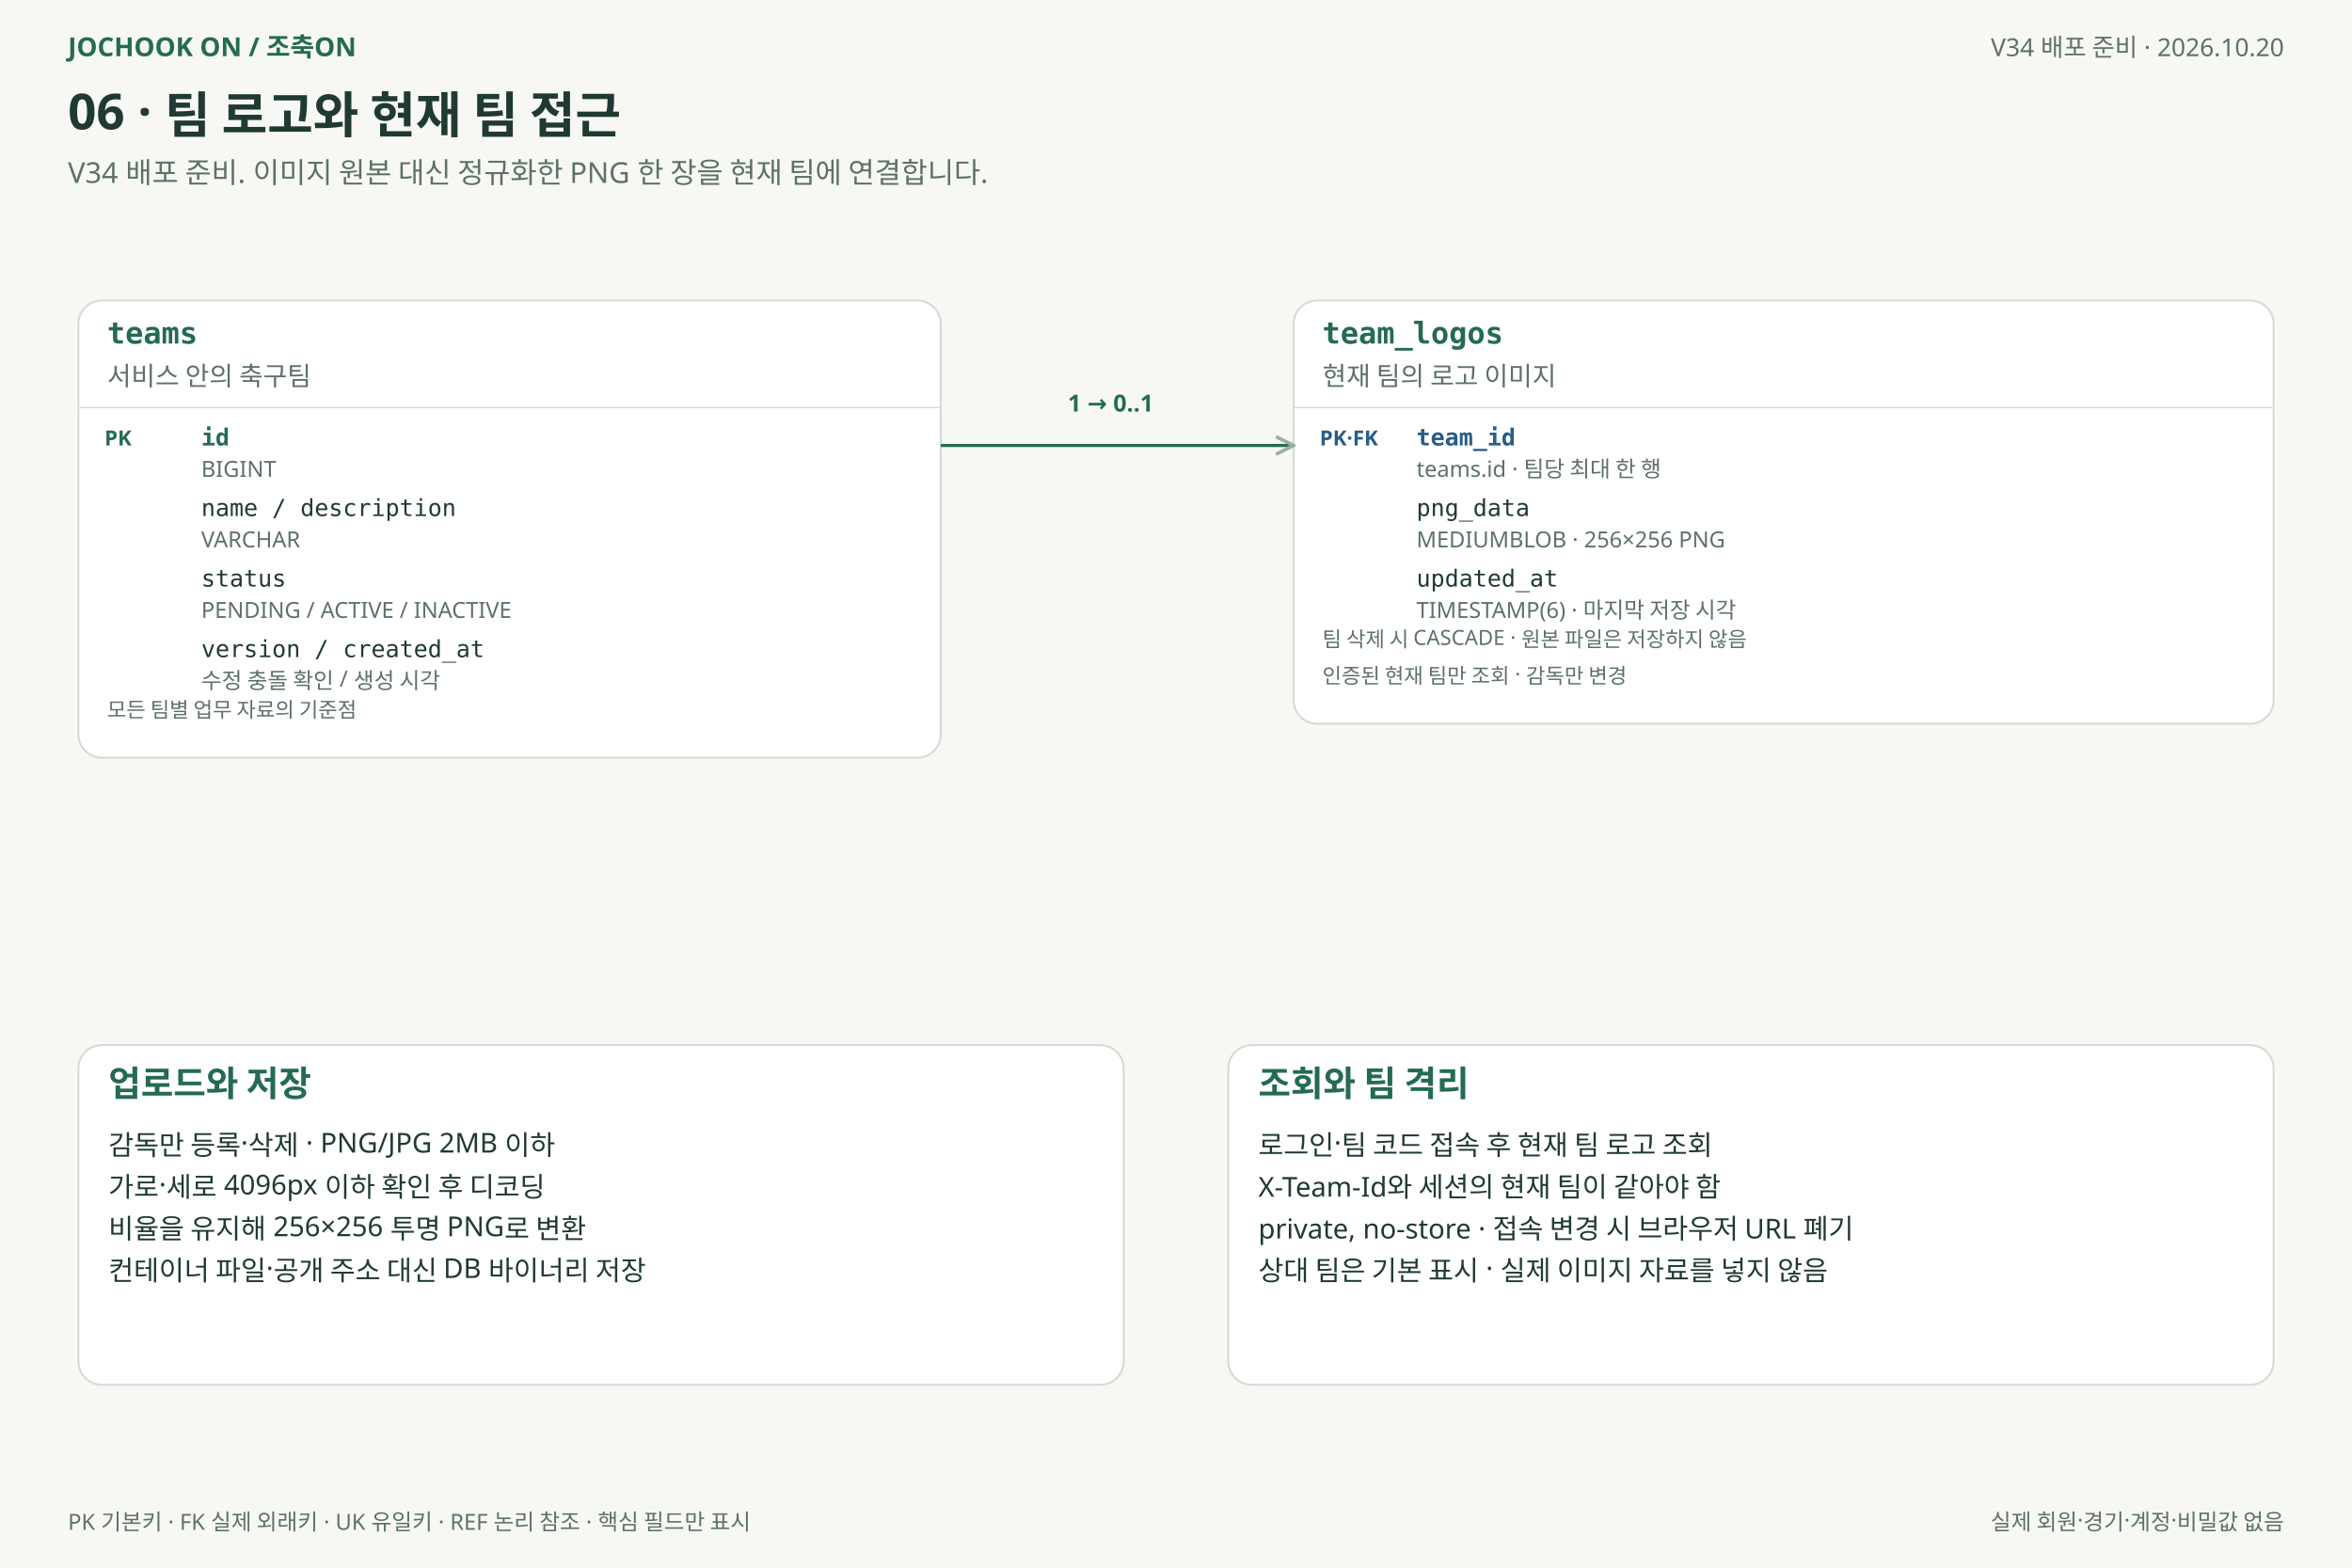
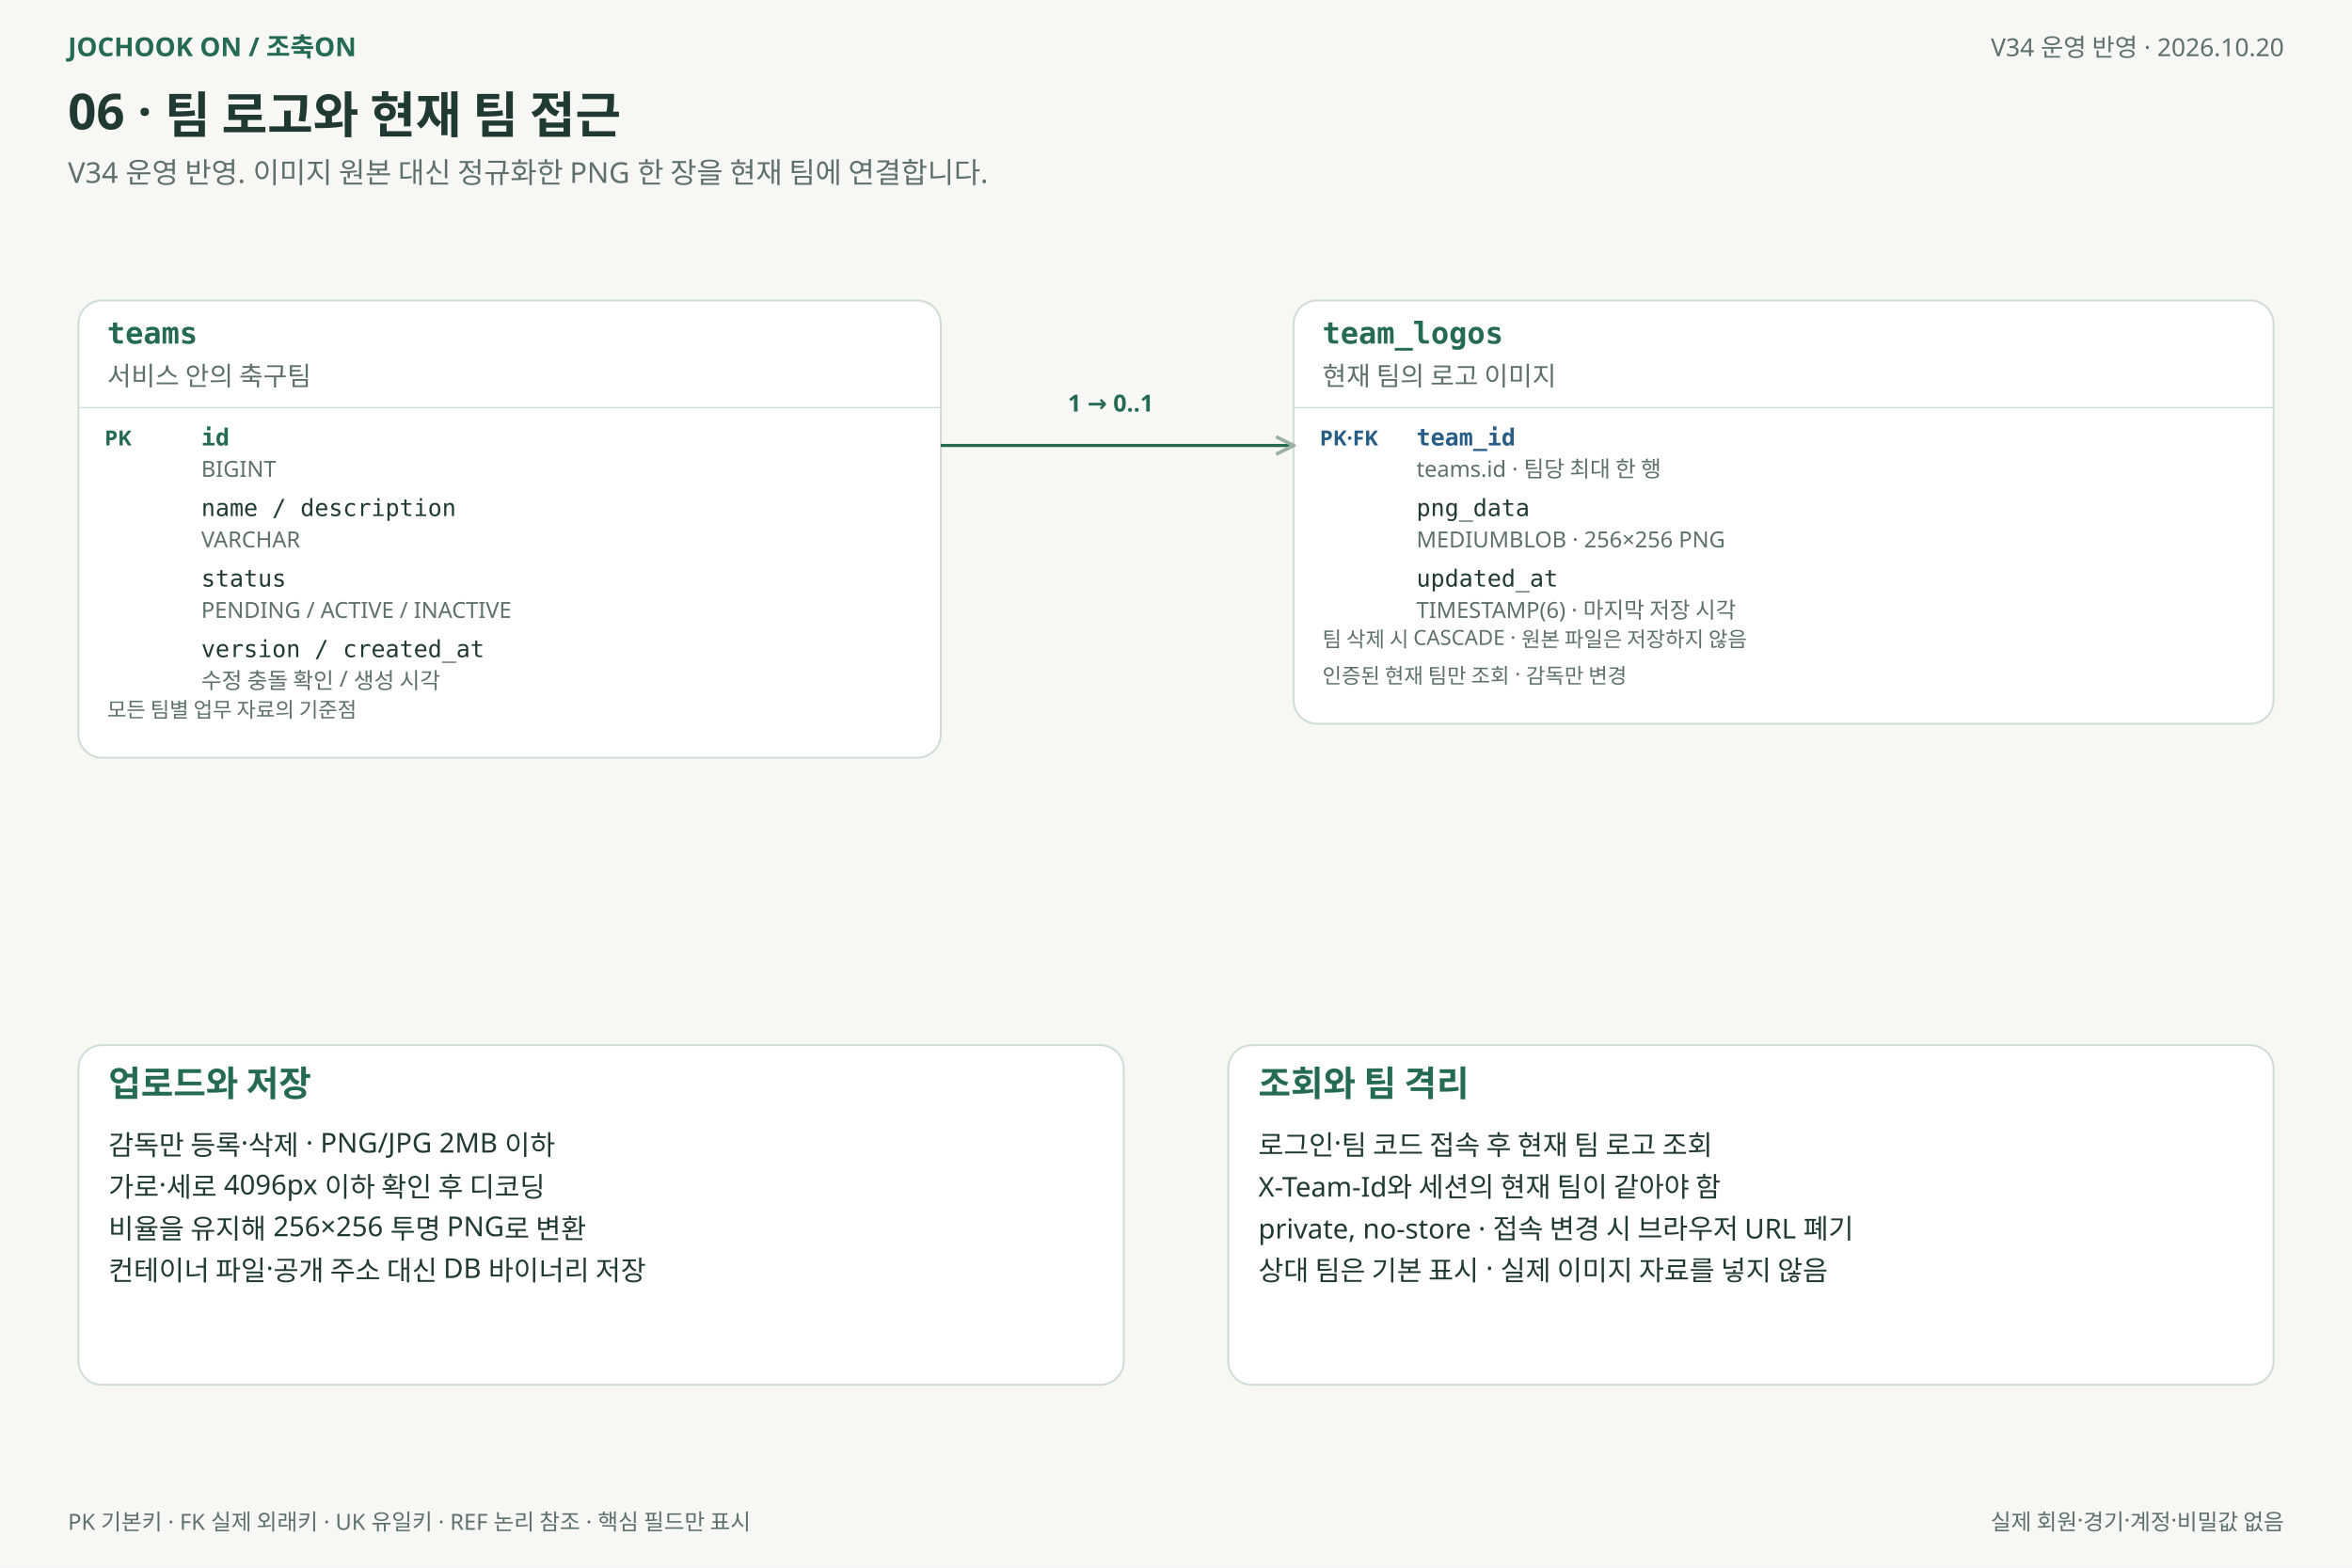
<svg xmlns="http://www.w3.org/2000/svg" width="1800" height="1200" viewBox="0 0 1800 1200" role="img" aria-labelledby="title desc">
  <defs>
    <marker id="arrow" viewBox="0 0 10 10" refX="9" refY="5" markerWidth="7" markerHeight="7" orient="auto">
      <path d="M1 1 L9 5 L1 9" fill="none" stroke="#9bb0a4" stroke-width="1.6" />
    </marker>
  </defs>
  <rect width="1800" height="1200" fill="#f7f8f4" />
  <g font-family="Malgun Gothic, Apple SD Gothic Neo, Noto Sans KR, sans-serif">
    <text x="52" y="43" font-size="20" fill="#246b51" font-weight="700" text-anchor="start">JOCHOOK ON / 조축ON</text>
-     <text x="1748" y="43" font-size="19" fill="#5d7168" font-weight="400" text-anchor="end">V34 배포 준비 · 2026.10.20</text>
+     <text x="1748" y="43" font-size="19" fill="#5d7168" font-weight="400" text-anchor="end">V34 운영 반영 · 2026.10.20</text>
    <text x="52" y="99" font-size="38" fill="#203a33" font-weight="700" text-anchor="start">06 · 팀 로고와 현재 팀 접근</text>
-     <text x="52" y="140" font-size="22" fill="#5d7168" font-weight="400" text-anchor="start">V34 배포 준비. 이미지 원본 대신 정규화한 PNG 한 장을 현재 팀에 연결합니다.</text>
+     <text x="52" y="140" font-size="22" fill="#5d7168" font-weight="400" text-anchor="start">V34 운영 반영. 이미지 원본 대신 정규화한 PNG 한 장을 현재 팀에 연결합니다.</text>
    <rect x="60" y="230" width="660" height="350" rx="18" fill="#fff" stroke="#cfddd4" stroke-width="1.5" />
    <text x="82" y="263" font-size="23" fill="#246b51" font-weight="700" text-anchor="start" font-family="Consolas, monospace">teams</text>
    <text x="82" y="295" font-size="20" fill="#5d7168" font-weight="400" text-anchor="start">서비스 안의 축구팀</text>
    <path d="M 60 312 H 720" stroke="#cfddd4" />
    <text x="80" y="341" font-size="16" fill="#246b51" font-weight="700" text-anchor="start">PK</text>
    <text x="154" y="341" font-size="18" fill="#246b51" font-weight="600" text-anchor="start" font-family="Consolas, monospace">id</text>
    <text x="154" y="365" font-size="17" fill="#5d7168" font-weight="400" text-anchor="start">BIGINT</text>
    <text x="154" y="395" font-size="18" fill="#203a33" font-weight="400" text-anchor="start" font-family="Consolas, monospace">name / description</text>
    <text x="154" y="419" font-size="17" fill="#5d7168" font-weight="400" text-anchor="start">VARCHAR</text>
    <text x="154" y="449" font-size="18" fill="#203a33" font-weight="400" text-anchor="start" font-family="Consolas, monospace">status</text>
    <text x="154" y="473" font-size="17" fill="#5d7168" font-weight="400" text-anchor="start">PENDING / ACTIVE / INACTIVE</text>
    <text x="154" y="503" font-size="18" fill="#203a33" font-weight="400" text-anchor="start" font-family="Consolas, monospace">version / created_at</text>
    <text x="154" y="527" font-size="17" fill="#5d7168" font-weight="400" text-anchor="start">수정 충돌 확인 / 생성 시각</text>
    <text x="82" y="549" font-size="16" fill="#5d7168" font-weight="400" text-anchor="start">모든 팀별 업무 자료의 기준점</text>
    <rect x="990" y="230" width="750" height="324" rx="18" fill="#fff" stroke="#cfddd4" stroke-width="1.5" />
    <text x="1012" y="263" font-size="23" fill="#246b51" font-weight="700" text-anchor="start" font-family="Consolas, monospace">team_logos</text>
    <text x="1012" y="295" font-size="20" fill="#5d7168" font-weight="400" text-anchor="start">현재 팀의 로고 이미지</text>
    <path d="M 990 312 H 1740" stroke="#cfddd4" />
    <text x="1010" y="341" font-size="16" fill="#285d86" font-weight="700" text-anchor="start">PK·FK</text>
    <text x="1084" y="341" font-size="18" fill="#285d86" font-weight="600" text-anchor="start" font-family="Consolas, monospace">team_id</text>
    <text x="1084" y="365" font-size="17" fill="#5d7168" font-weight="400" text-anchor="start">teams.id · 팀당 최대 한 행</text>
    <text x="1084" y="395" font-size="18" fill="#203a33" font-weight="400" text-anchor="start" font-family="Consolas, monospace">png_data</text>
    <text x="1084" y="419" font-size="17" fill="#5d7168" font-weight="400" text-anchor="start">MEDIUMBLOB · 256×256 PNG</text>
    <text x="1084" y="449" font-size="18" fill="#203a33" font-weight="400" text-anchor="start" font-family="Consolas, monospace">updated_at</text>
    <text x="1084" y="473" font-size="17" fill="#5d7168" font-weight="400" text-anchor="start">TIMESTAMP(6) · 마지막 저장 시각</text>
    <text x="1012" y="495" font-size="16" fill="#5d7168" font-weight="400" text-anchor="start">팀 삭제 시 CASCADE · 원본 파일은 저장하지 않음</text>
    <text x="1012" y="523" font-size="16" fill="#5d7168" font-weight="400" text-anchor="start">인증된 현재 팀만 조회 · 감독만 변경</text>
    <path d="M 720 341 L 850 341 L 850 341 L 990 341" stroke="#246b51" stroke-width="2.4" fill="none" marker-end="url(#arrow)" />
    <text x="850" y="315" font-size="18" fill="#246b51" font-weight="600" text-anchor="middle">1 → 0..1</text>
    <rect x="60" y="800" width="800" height="260" rx="18" fill="#fff" stroke="#cfddd4" stroke-width="1.5" />
    <text x="83" y="839" font-size="27" fill="#246b51" font-weight="700" text-anchor="start">업로드와 저장</text>
    <text x="83" y="884" font-size="21" fill="#203a33" font-weight="400" text-anchor="start">감독만 등록·삭제 · PNG/JPG 2MB 이하</text>
    <text x="83" y="916" font-size="21" fill="#203a33" font-weight="400" text-anchor="start">가로·세로 4096px 이하 확인 후 디코딩</text>
    <text x="83" y="948" font-size="21" fill="#203a33" font-weight="400" text-anchor="start">비율을 유지해 256×256 투명 PNG로 변환</text>
    <text x="83" y="980" font-size="21" fill="#203a33" font-weight="400" text-anchor="start">컨테이너 파일·공개 주소 대신 DB 바이너리 저장</text>
    <rect x="940" y="800" width="800" height="260" rx="18" fill="#fff" stroke="#cfddd4" stroke-width="1.5" />
    <text x="963" y="839" font-size="27" fill="#246b51" font-weight="700" text-anchor="start">조회와 팀 격리</text>
    <text x="963" y="884" font-size="21" fill="#203a33" font-weight="400" text-anchor="start">로그인·팀 코드 접속 후 현재 팀 로고 조회</text>
    <text x="963" y="916" font-size="21" fill="#203a33" font-weight="400" text-anchor="start">X-Team-Id와 세션의 현재 팀이 같아야 함</text>
    <text x="963" y="948" font-size="21" fill="#203a33" font-weight="400" text-anchor="start">private, no-store · 접속 변경 시 브라우저 URL 폐기</text>
    <text x="963" y="980" font-size="21" fill="#203a33" font-weight="400" text-anchor="start">상대 팀은 기본 표시 · 실제 이미지 자료를 넣지 않음</text>
    <text x="52" y="1171" font-size="17" fill="#5d7168" font-weight="400" text-anchor="start">PK 기본키 · FK 실제 외래키 · UK 유일키 · REF 논리 참조 · 핵심 필드만 표시</text>
    <text x="1748" y="1171" font-size="17" fill="#5d7168" font-weight="400" text-anchor="end">실제 회원·경기·계정·비밀값 없음</text>
  </g>
</svg>
